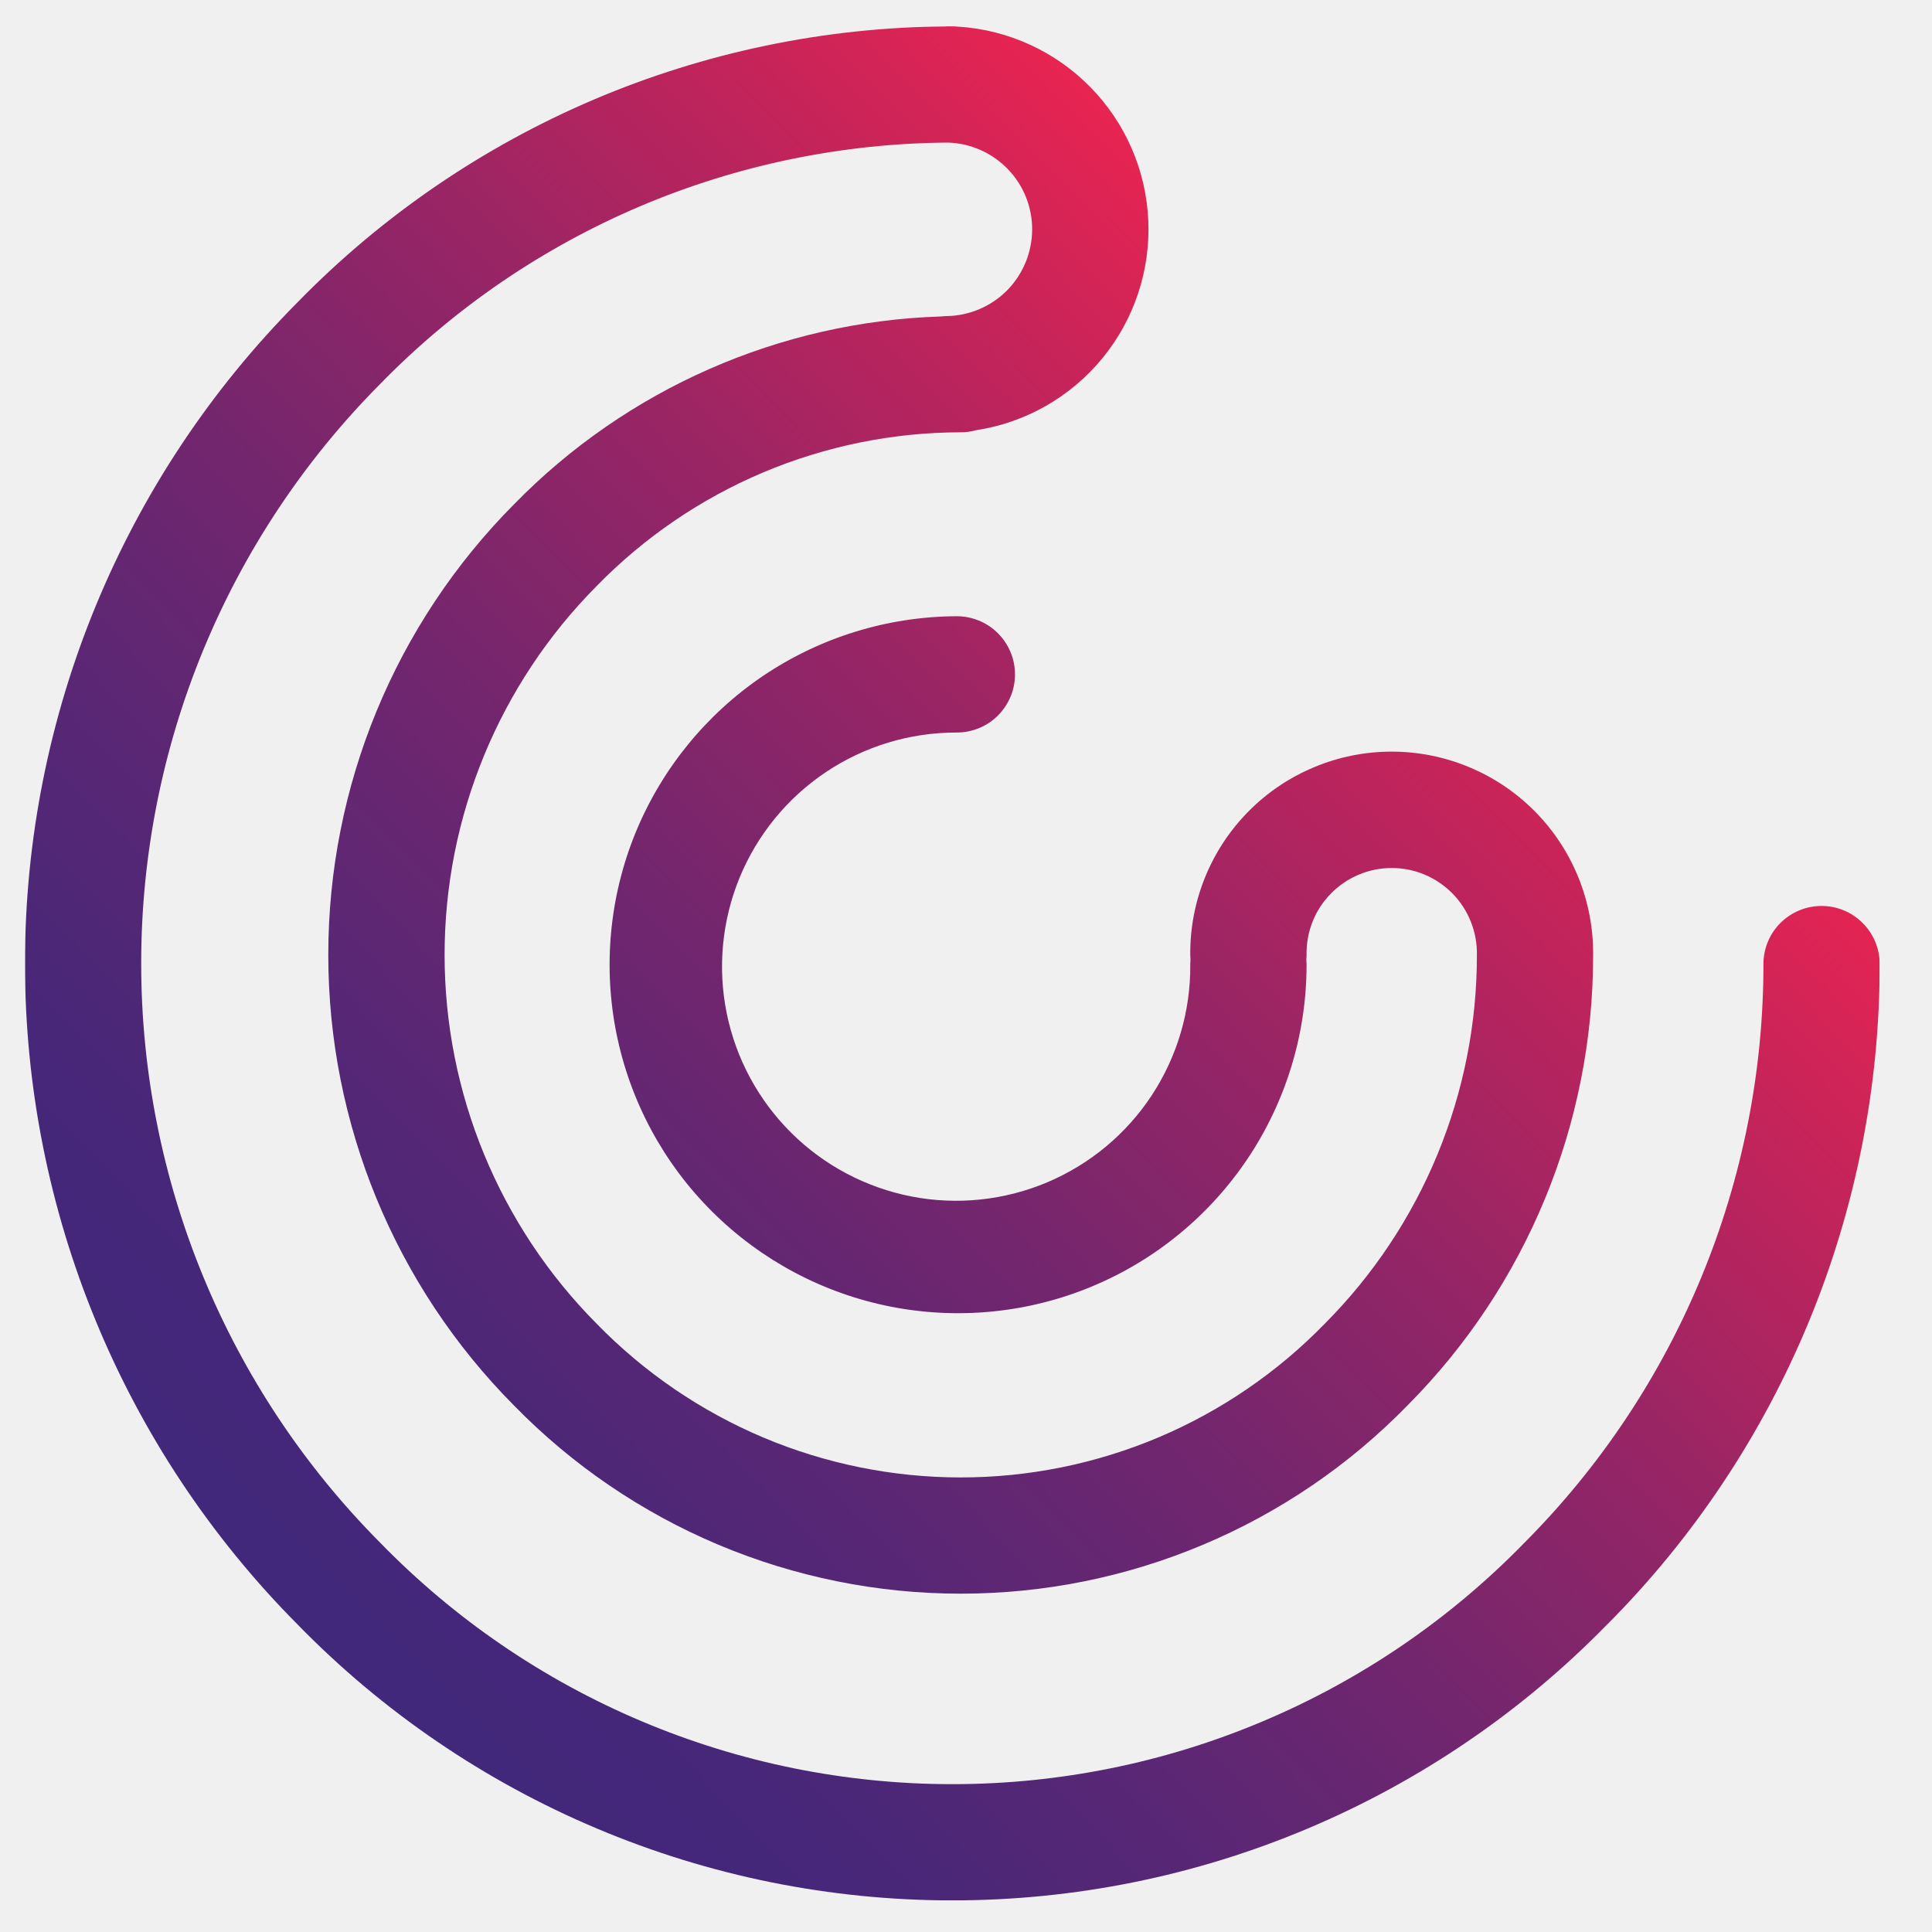
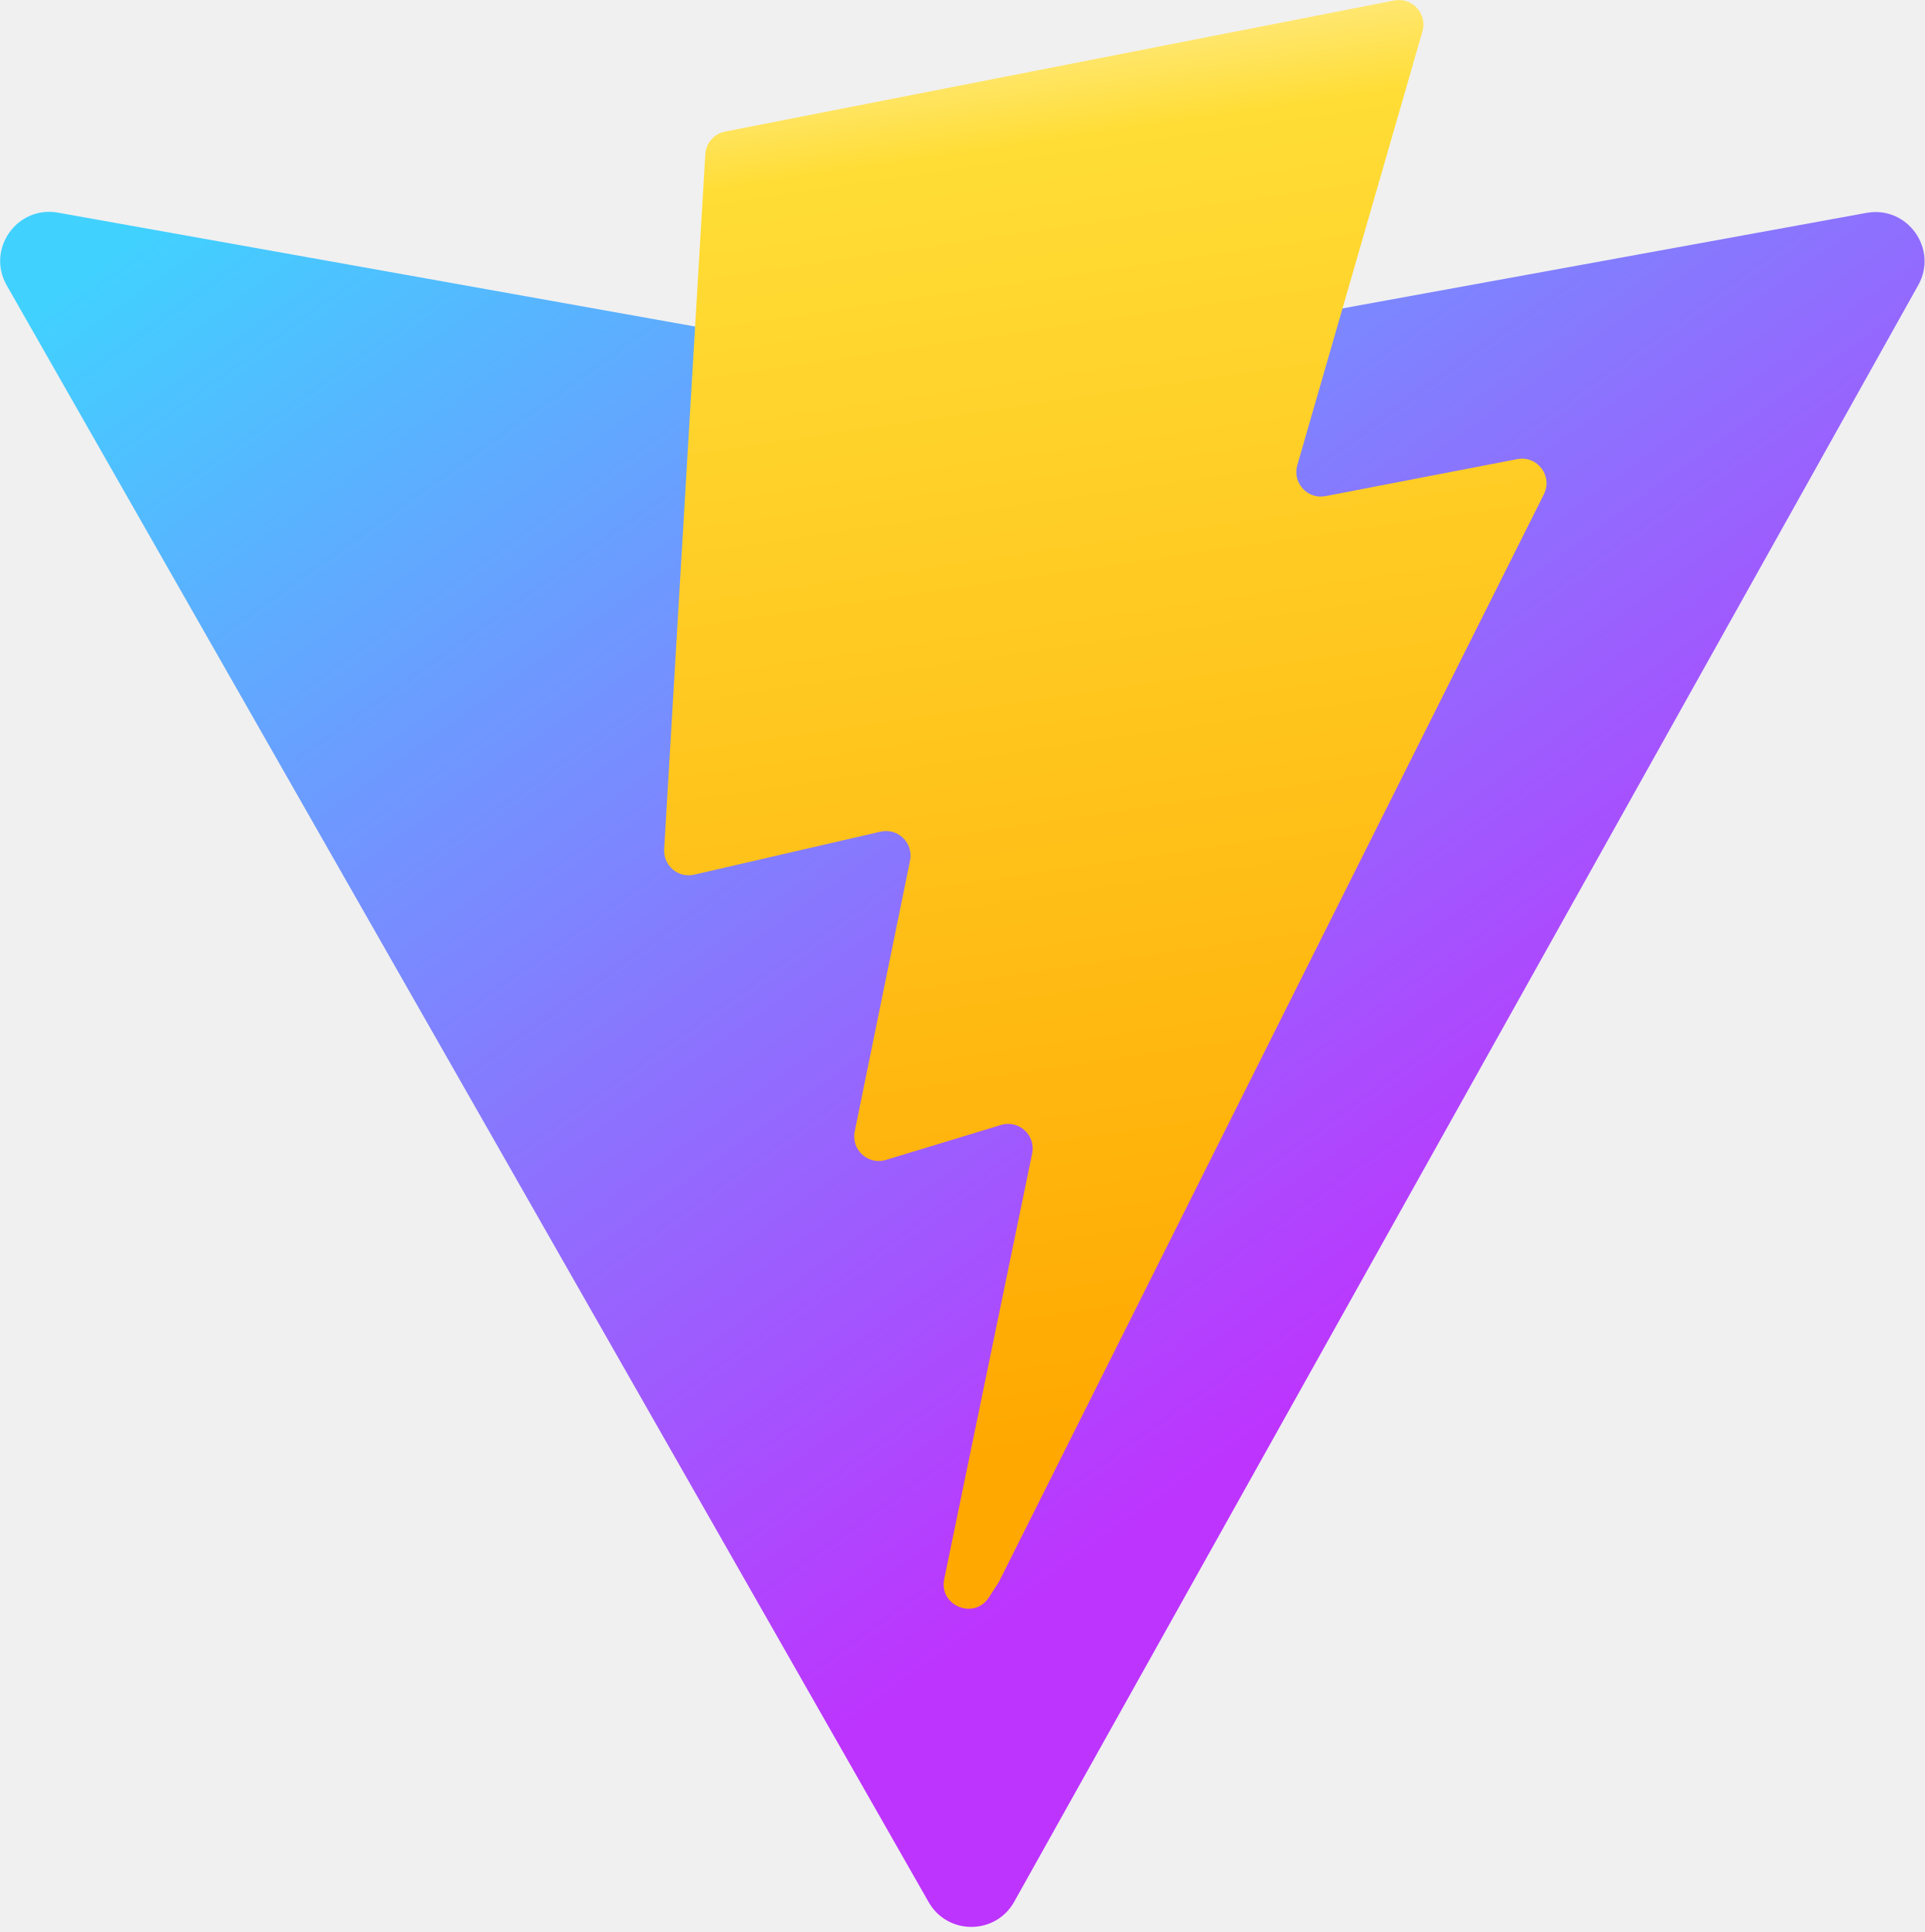
- <svg xmlns="http://www.w3.org/2000/svg" width="25" height="25" viewBox="0 0 25 25" fill="none">
-   <mask id="mask0_2214_4472" style="mask-type:luminance" maskUnits="userSpaceOnUse" x="0" y="0" width="25" height="25">
-     <path d="M24.323 0.341H0.323V24.592H24.323V0.341Z" fill="white" />
-   </mask>
-   <g mask="url(#mask0_2214_4472)">
-     <path d="M20.796 21.022C23.059 18.75 24.327 15.673 24.323 12.466C24.321 12.268 24.24 12.079 24.099 11.94C23.959 11.801 23.769 11.723 23.571 11.723C23.373 11.723 23.183 11.801 23.042 11.94C22.901 12.079 22.821 12.268 22.819 12.466C22.822 15.277 21.709 17.973 19.726 19.963C18.763 20.952 17.612 21.738 16.34 22.274C15.069 22.811 13.703 23.087 12.323 23.087C10.943 23.087 9.577 22.811 8.305 22.274C7.034 21.738 5.883 20.952 4.92 19.963C2.939 17.971 1.827 15.276 1.827 12.466C1.827 9.656 2.939 6.961 4.92 4.968C5.877 3.987 7.02 3.206 8.281 2.67C9.543 2.134 10.898 1.854 12.269 1.845C12.561 1.855 12.839 1.978 13.042 2.189C13.245 2.399 13.358 2.681 13.356 2.974C13.354 3.267 13.238 3.547 13.033 3.756C12.827 3.964 12.548 4.084 12.256 4.09C12.229 4.09 12.201 4.092 12.175 4.095C10.089 4.162 8.111 5.032 6.652 6.525C5.112 8.075 4.248 10.171 4.248 12.356C4.248 14.541 5.112 16.638 6.652 18.188C7.405 18.959 8.304 19.571 9.296 19.989C10.289 20.407 11.355 20.622 12.432 20.622C13.509 20.622 14.575 20.407 15.567 19.989C16.56 19.571 17.459 18.959 18.211 18.188C19.753 16.639 20.618 14.542 20.615 12.356C20.618 12.012 20.553 11.67 20.423 11.351C20.294 11.033 20.102 10.742 19.86 10.498C19.617 10.253 19.329 10.059 19.011 9.927C18.694 9.794 18.353 9.726 18.008 9.726C17.664 9.726 17.323 9.794 17.006 9.927C16.688 10.059 16.399 10.253 16.157 10.498C15.915 10.742 15.723 11.033 15.594 11.351C15.464 11.67 15.399 12.012 15.402 12.356C15.402 12.378 15.404 12.399 15.405 12.42C15.404 12.441 15.402 12.462 15.402 12.484C15.407 13.084 15.233 13.672 14.904 14.173C14.574 14.675 14.102 15.067 13.549 15.3C12.996 15.533 12.386 15.597 11.797 15.483C11.207 15.368 10.665 15.082 10.239 14.659C9.813 14.236 9.522 13.697 9.403 13.108C9.284 12.52 9.343 11.91 9.571 11.355C9.8 10.8 10.188 10.325 10.687 9.991C11.186 9.657 11.772 9.479 12.373 9.479C12.472 9.48 12.571 9.461 12.663 9.424C12.756 9.387 12.839 9.332 12.91 9.262C12.981 9.192 13.037 9.108 13.076 9.016C13.114 8.925 13.134 8.826 13.134 8.727C13.134 8.627 13.114 8.528 13.076 8.437C13.037 8.345 12.981 8.261 12.91 8.191C12.839 8.121 12.756 8.066 12.663 8.029C12.571 7.992 12.472 7.973 12.373 7.974C11.482 7.979 10.612 8.248 9.874 8.746C9.136 9.245 8.562 9.951 8.224 10.775C7.887 11.6 7.801 12.506 7.978 13.379C8.155 14.252 8.586 15.053 9.218 15.681C9.85 16.309 10.653 16.736 11.527 16.908C12.401 17.08 13.307 16.989 14.129 16.647C14.952 16.305 15.654 15.727 16.149 14.986C16.643 14.245 16.907 13.374 16.907 12.484C16.907 12.462 16.905 12.441 16.904 12.42C16.905 12.399 16.907 12.378 16.907 12.356C16.904 12.21 16.93 12.064 16.984 11.928C17.038 11.791 17.119 11.667 17.222 11.563C17.324 11.458 17.447 11.375 17.582 11.318C17.717 11.261 17.862 11.232 18.009 11.232C18.155 11.232 18.301 11.261 18.436 11.318C18.571 11.375 18.693 11.458 18.796 11.563C18.898 11.667 18.979 11.791 19.033 11.928C19.087 12.064 19.114 12.21 19.111 12.356C19.113 14.146 18.404 15.863 17.141 17.13C16.529 17.759 15.797 18.259 14.988 18.601C14.179 18.942 13.31 19.118 12.432 19.118C11.554 19.118 10.685 18.942 9.876 18.601C9.067 18.259 8.335 17.759 7.722 17.13C6.461 15.861 5.753 14.145 5.753 12.356C5.753 10.567 6.461 8.851 7.722 7.582C8.335 6.954 9.068 6.454 9.876 6.113C10.685 5.772 11.554 5.595 12.431 5.594C12.499 5.594 12.566 5.585 12.631 5.567C13.272 5.469 13.853 5.137 14.264 4.637C14.675 4.136 14.887 3.501 14.859 2.854C14.831 2.207 14.565 1.593 14.112 1.13C13.659 0.667 13.051 0.387 12.404 0.345C12.377 0.342 12.35 0.34 12.323 0.34C12.308 0.34 12.293 0.34 12.278 0.34C12.27 0.34 12.263 0.34 12.256 0.34C12.248 0.34 12.241 0.341 12.234 0.342C10.67 0.354 9.124 0.676 7.685 1.288C6.247 1.901 4.943 2.792 3.851 3.911C1.591 6.185 0.323 9.26 0.323 12.466C0.323 15.672 1.591 18.747 3.851 21.021C4.953 22.151 6.271 23.049 7.726 23.662C9.181 24.276 10.744 24.591 12.323 24.591C13.902 24.591 15.465 24.276 16.92 23.662C18.375 23.049 19.693 22.151 20.796 21.021L20.796 21.022Z" fill="url(#paint0_linear_2214_4472)" />
-   </g>
+ <svg xmlns="http://www.w3.org/2000/svg" aria-hidden="true" role="img" class="iconify iconify--logos" width="31.88" height="32" preserveAspectRatio="xMidYMid meet" viewBox="0 0 256 257">
  <defs>
-     <linearGradient id="paint0_linear_2214_4472" x1="3.803" y1="20.978" x2="19.054" y2="6.053" gradientUnits="userSpaceOnUse">
-       <stop stop-color="#41287B" />
-       <stop offset="0.123" stop-color="#462779" />
-       <stop offset="0.284" stop-color="#572775" />
-       <stop offset="0.465" stop-color="#72266E" />
-       <stop offset="0.663" stop-color="#982565" />
-       <stop offset="0.87" stop-color="#C82459" />
-       <stop offset="0.99" stop-color="#E72452" />
+     <linearGradient id="IconifyId1813088fe1fbc01fb466" x1="-.828%" x2="57.636%" y1="7.652%" y2="78.411%">
+       <stop offset="0%" stop-color="#41D1FF" />
+       <stop offset="100%" stop-color="#BD34FE" />
+     </linearGradient>
+     <linearGradient id="IconifyId1813088fe1fbc01fb467" x1="43.376%" x2="50.316%" y1="2.242%" y2="89.03%">
+       <stop offset="0%" stop-color="#FFEA83" />
+       <stop offset="8.333%" stop-color="#FFDD35" />
+       <stop offset="100%" stop-color="#FFA800" />
    </linearGradient>
  </defs>
+   <path fill="url(#IconifyId1813088fe1fbc01fb466)" d="M255.153 37.938L134.897 252.976c-2.483 4.44-8.862 4.466-11.382.048L.875 37.958c-2.746-4.814 1.371-10.646 6.827-9.67l120.385 21.517a6.537 6.537 0 0 0 2.322-.004l117.867-21.483c5.438-.991 9.574 4.796 6.877 9.62Z" />
+   <path fill="url(#IconifyId1813088fe1fbc01fb467)" d="M185.432.063L96.44 17.501a3.268 3.268 0 0 0-2.634 3.014l-5.474 92.456a3.268 3.268 0 0 0 3.997 3.378l24.777-5.718c2.318-.535 4.413 1.507 3.936 3.838l-7.361 36.047c-.495 2.426 1.782 4.5 4.151 3.78l15.304-4.649c2.372-.72 4.652 1.36 4.15 3.788l-11.698 56.621c-.732 3.542 3.979 5.473 5.943 2.437l1.313-2.028l72.516-144.72c1.215-2.423-.88-5.186-3.54-4.672l-25.505 4.922c-2.396.462-4.435-1.77-3.759-4.114l16.646-57.705c.677-2.35-1.37-4.583-3.769-4.113Z" />
</svg>
